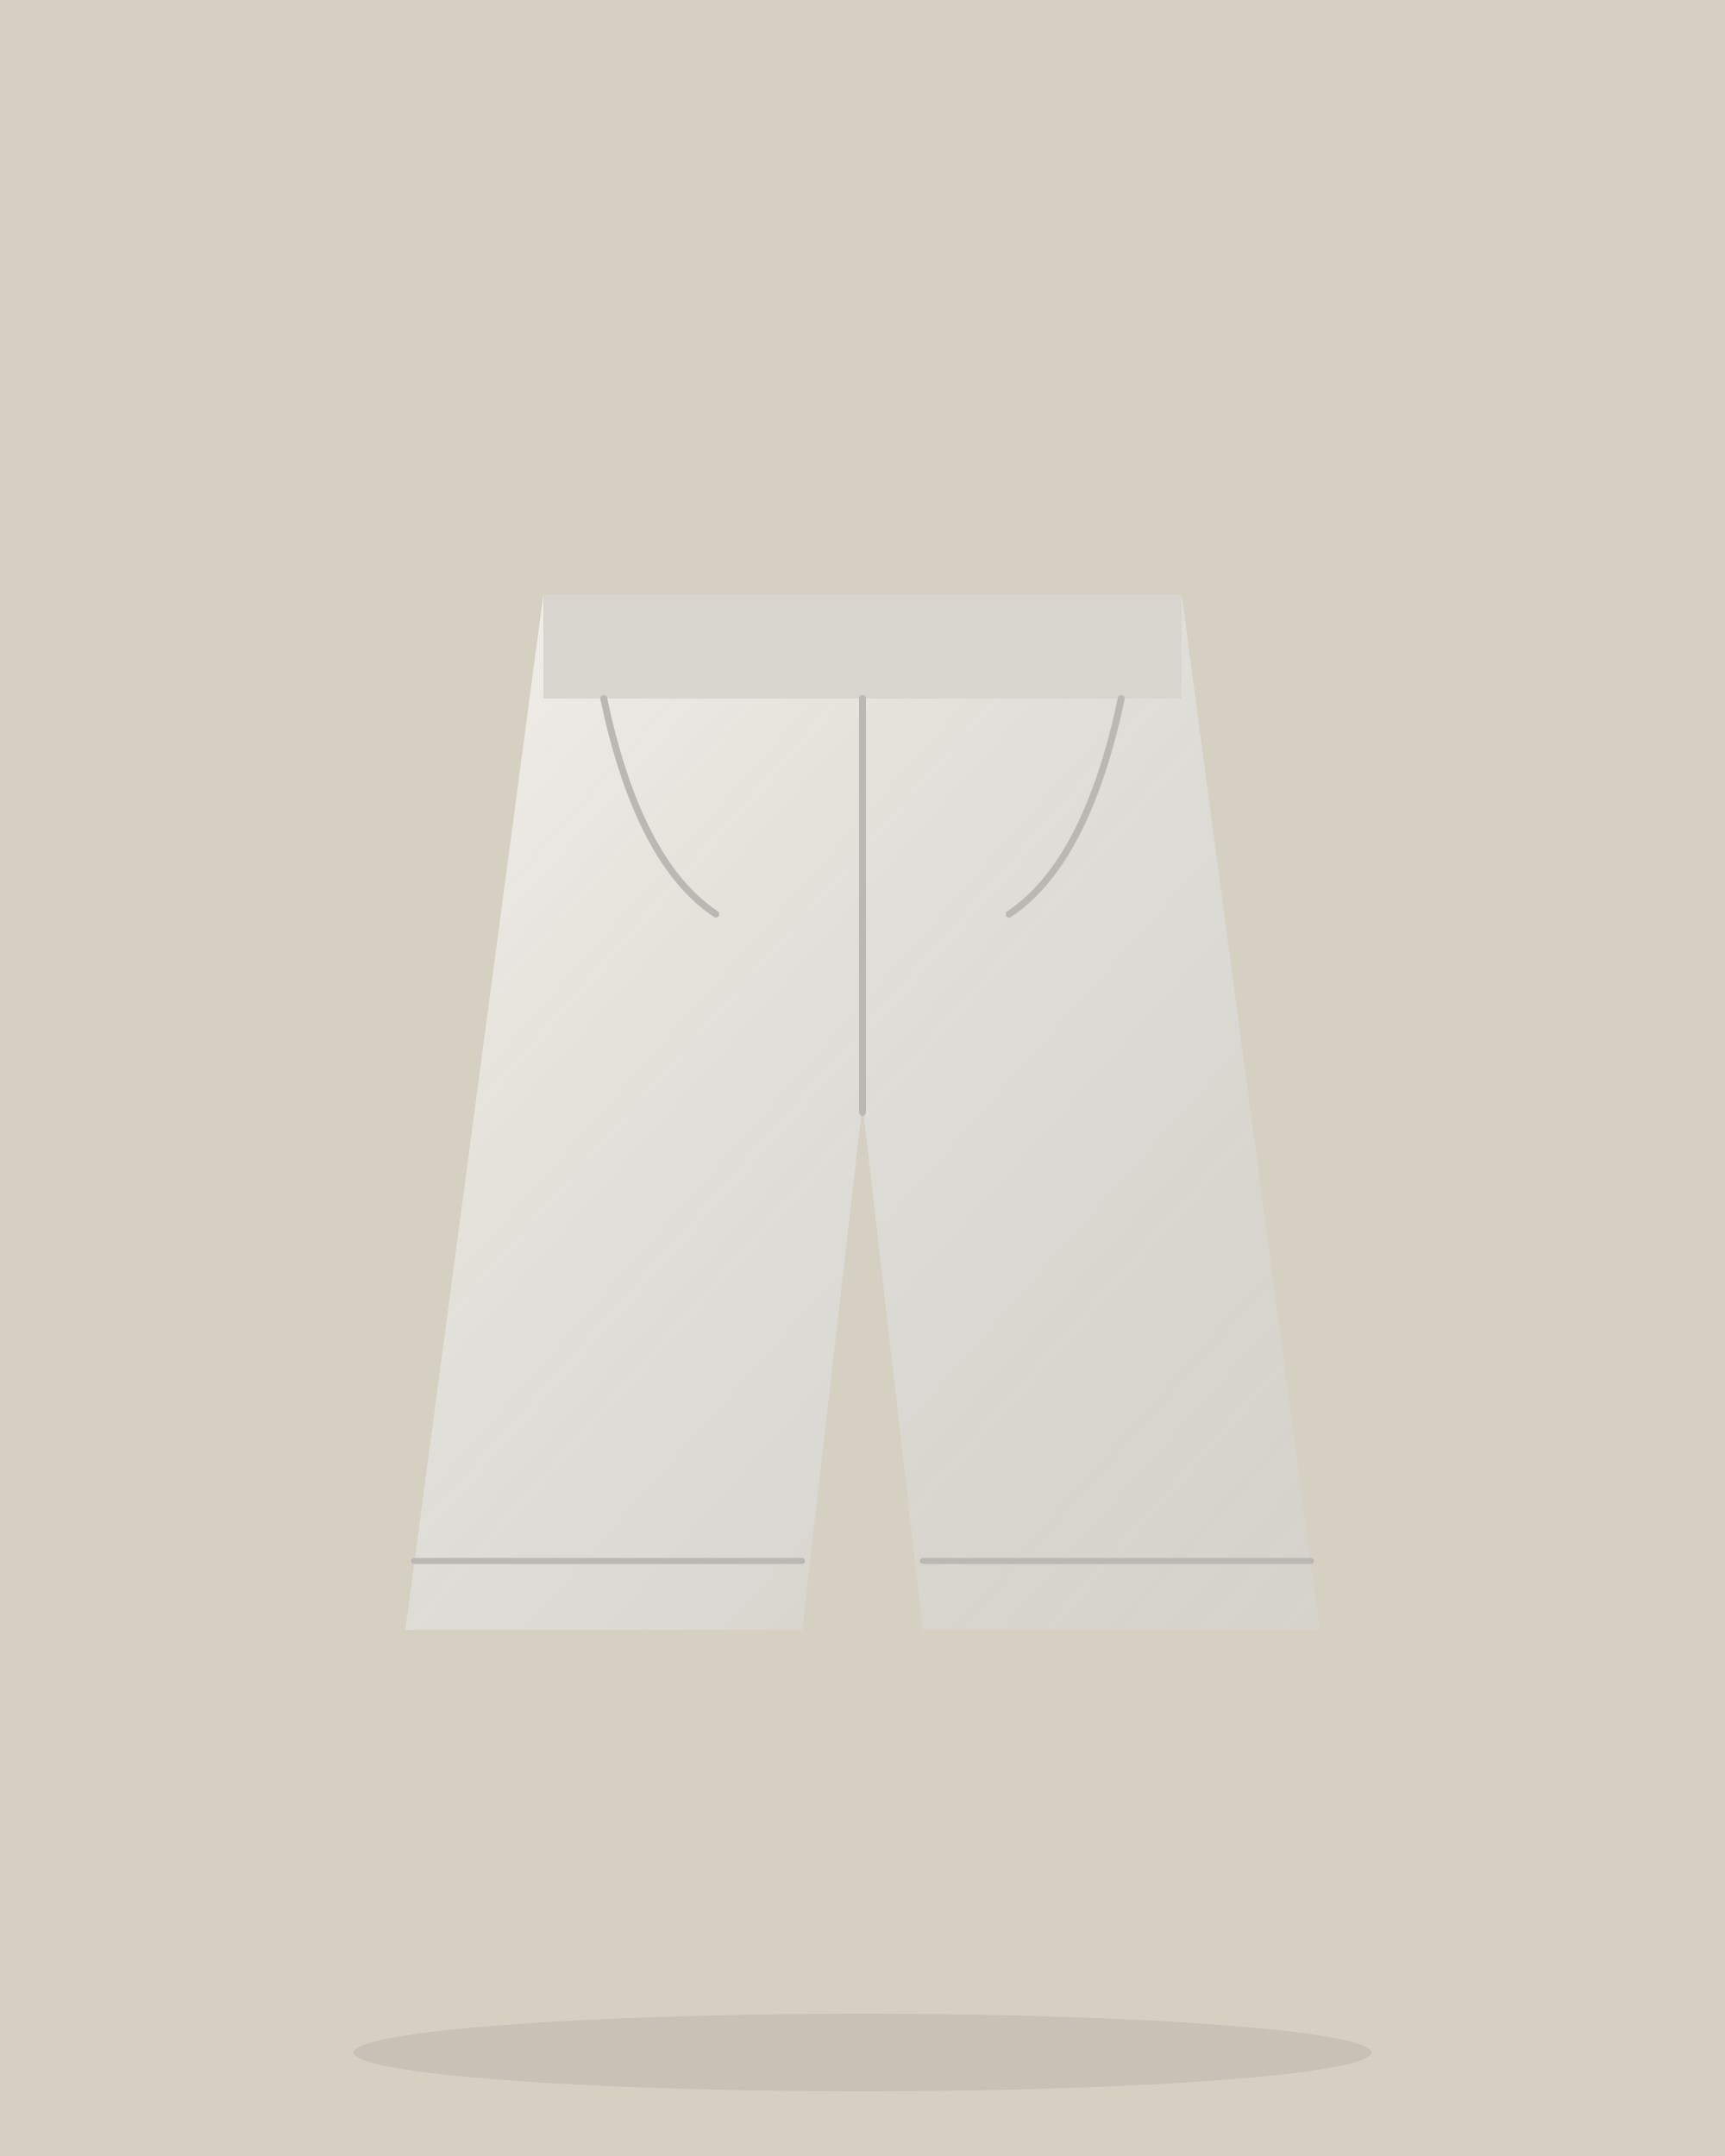
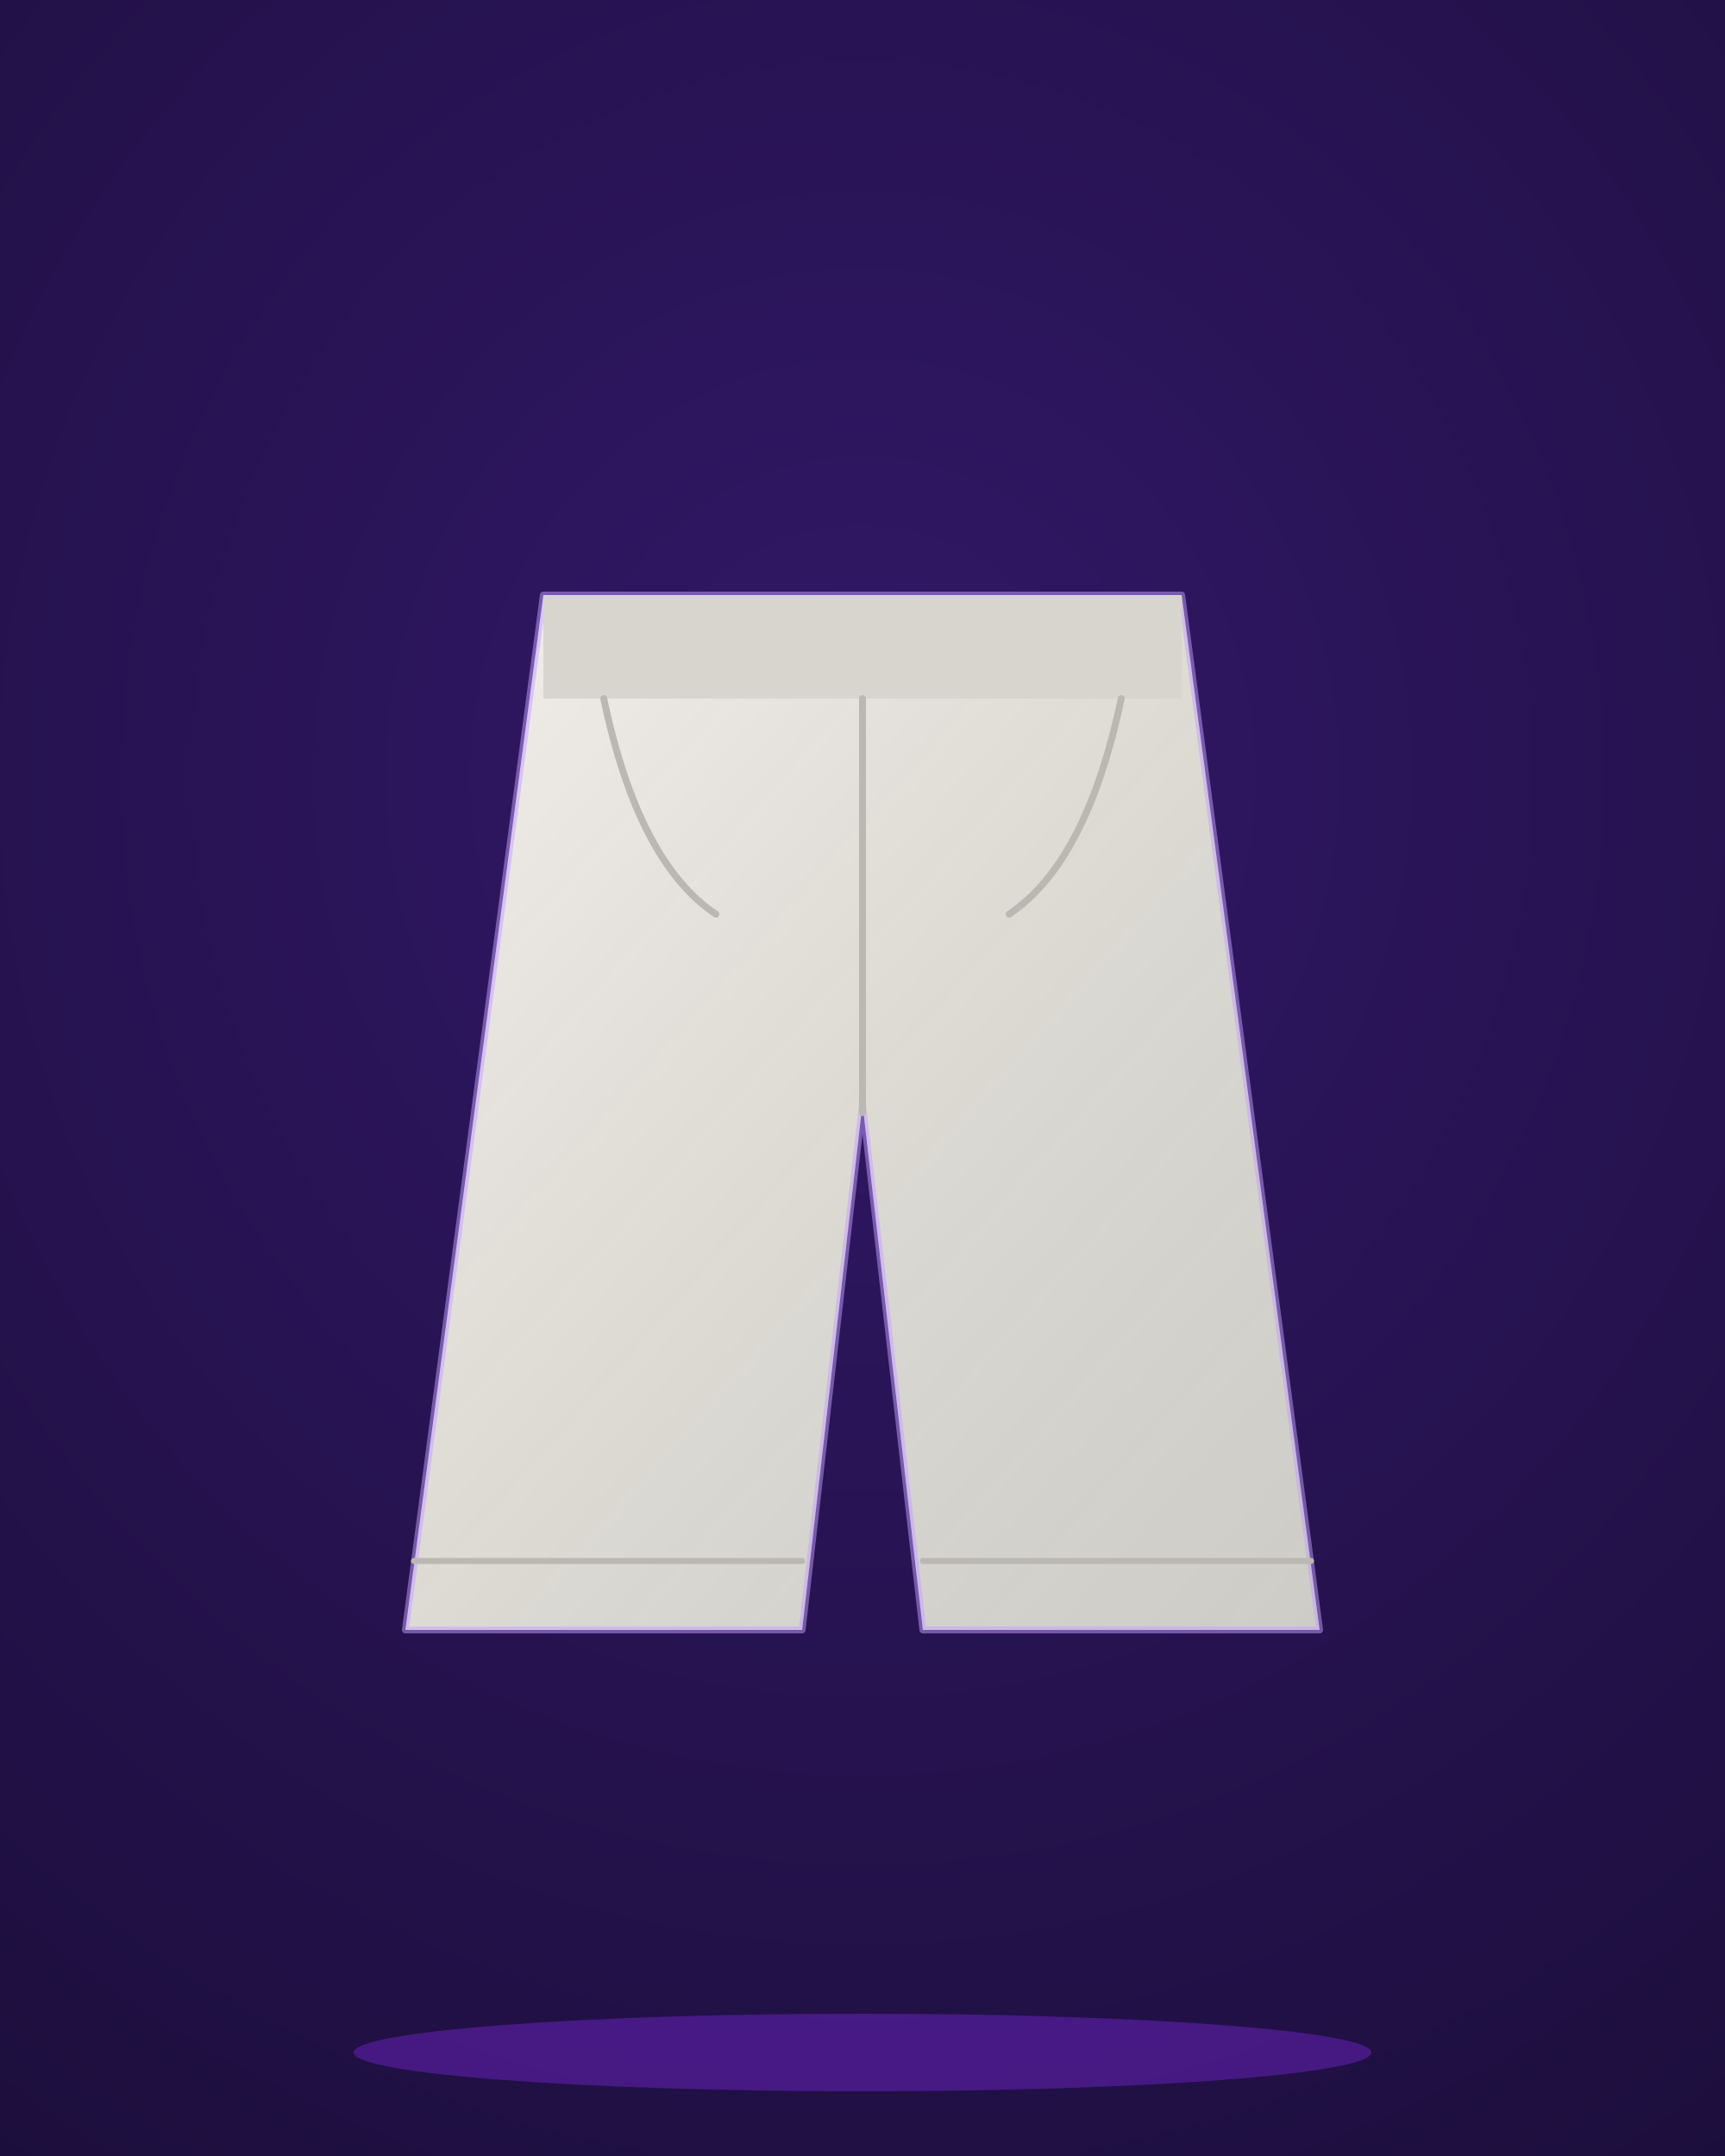
<svg xmlns="http://www.w3.org/2000/svg" viewBox="0 0 400 500" preserveAspectRatio="xMidYMid slice">
  <defs>
    <linearGradient id="g" x1="0" y1="0" x2="1" y2="1">
      <stop offset="0" stop-color="#fff" stop-opacity=".2" />
-       <stop offset="1" stop-color="#000" stop-opacity=".11" />
+       <stop offset="1" stop-color="#000" stop-opacity=".14" />
    </linearGradient>
+     <radialGradient id="bgr" cx=".5" cy=".42" r=".8">
+       <stop offset="0" stop-color="#321868" />
+       <stop offset="1" stop-color="#0A0618" />
+     </radialGradient>
  </defs>
-   <rect x="-200" y="-200" width="800" height="900" fill="#D6D0C3" />
-   <ellipse cx="200" cy="476" rx="118" ry="9" fill="#000" opacity=".07" />
+   <rect x="-200" y="-200" width="800" height="900" fill="url(#bgr)" />
+   <ellipse cx="200" cy="476" rx="118" ry="9" fill="#8B2CF5" opacity=".35" />
  <g transform="translate(0 78)">
    <path d="M126 60 L274 60 L306 300 L214 300 L200 178 L186 300 L94 300 Z" fill="#F0EDE6" />
    <path d="M126 60 L274 60 L306 300 L214 300 L200 178 L186 300 L94 300 Z" fill="url(#g)" />
+     <path d="M126 60 L274 60 L306 300 L214 300 L200 178 L186 300 L94 300 Z" fill="none" stroke="#C4A1FF" stroke-opacity=".5" stroke-width="1.6" stroke-linejoin="round" />
    <path d="M126 60 L274 60 L274 84 L126 84 Z" fill="#d8d5cf" />
    <path d="M200 84 L200 180" fill="none" stroke="#bbb8b3" stroke-width="1.6" stroke-linecap="round" stroke-linejoin="round" />
    <path d="M140 84 Q148 122 166 134" fill="none" stroke="#bbb8b3" stroke-width="1.6" stroke-linecap="round" stroke-linejoin="round" />
    <path d="M260 84 Q252 122 234 134" fill="none" stroke="#bbb8b3" stroke-width="1.6" stroke-linecap="round" stroke-linejoin="round" />
    <path d="M96 284 L186 284" fill="none" stroke="#bbb8b3" stroke-width="1.4" stroke-linecap="round" stroke-linejoin="round" />
    <path d="M214 284 L304 284" fill="none" stroke="#bbb8b3" stroke-width="1.4" stroke-linecap="round" stroke-linejoin="round" />
  </g>
</svg>
